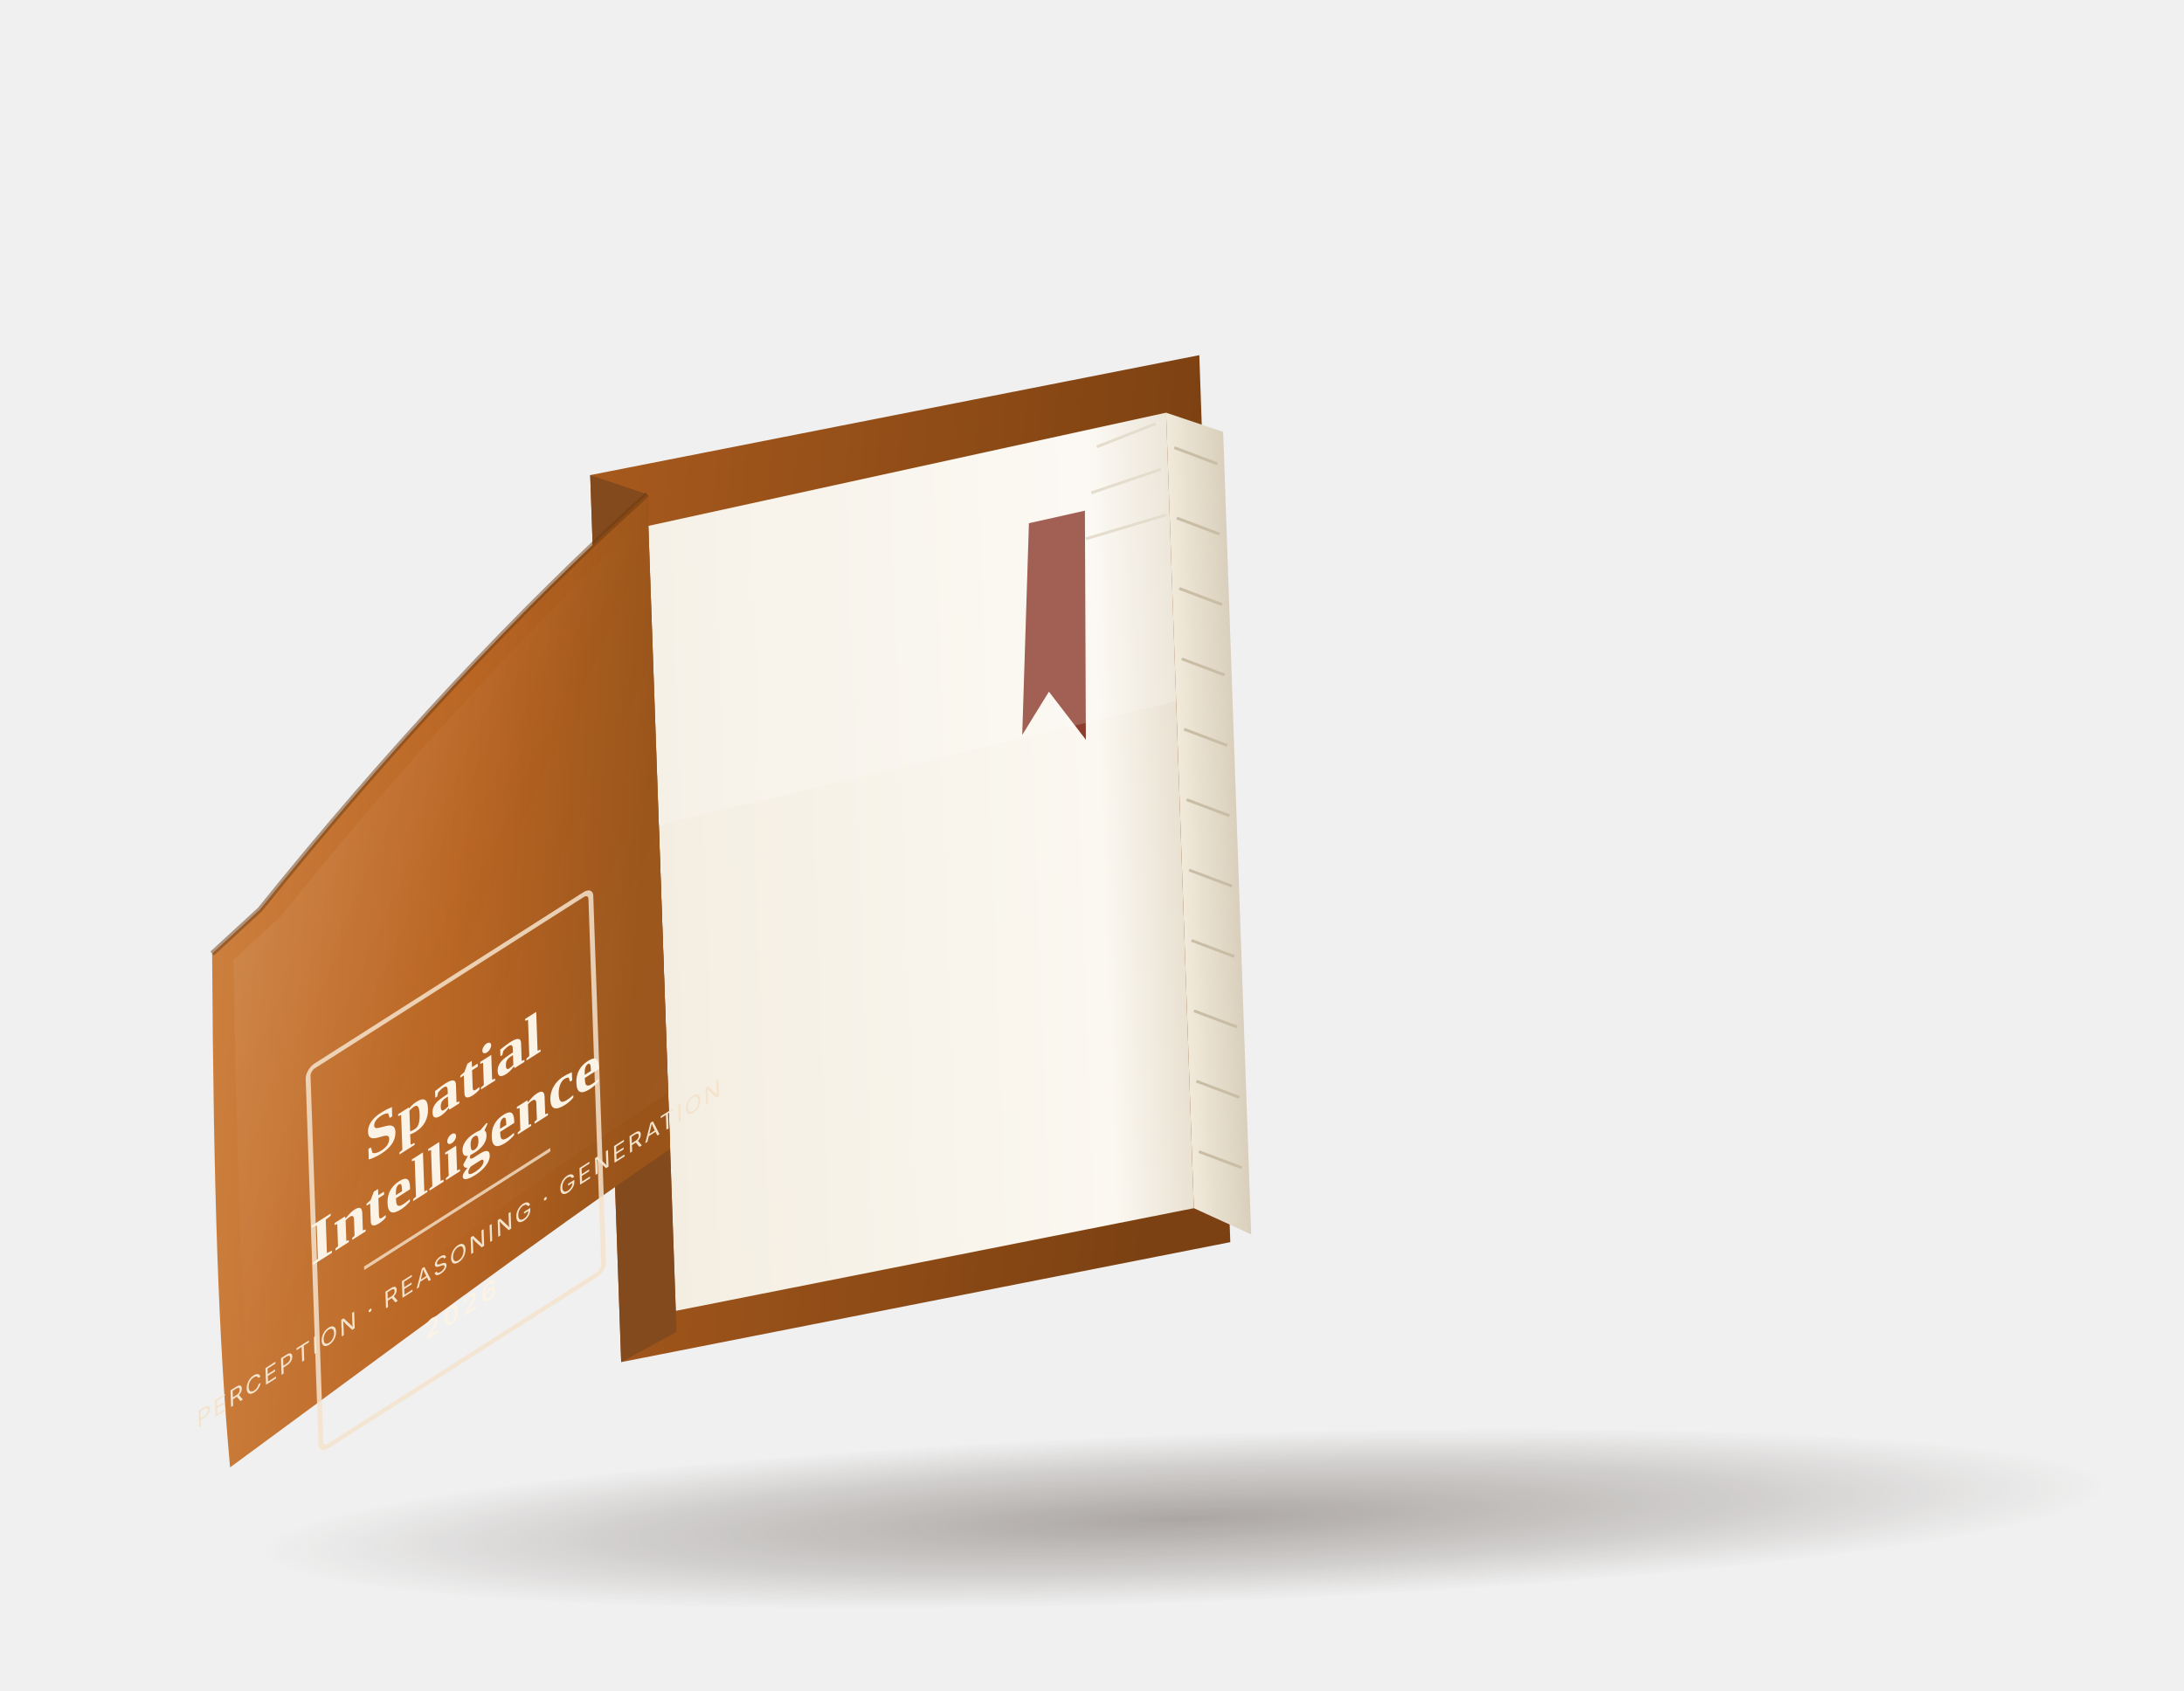
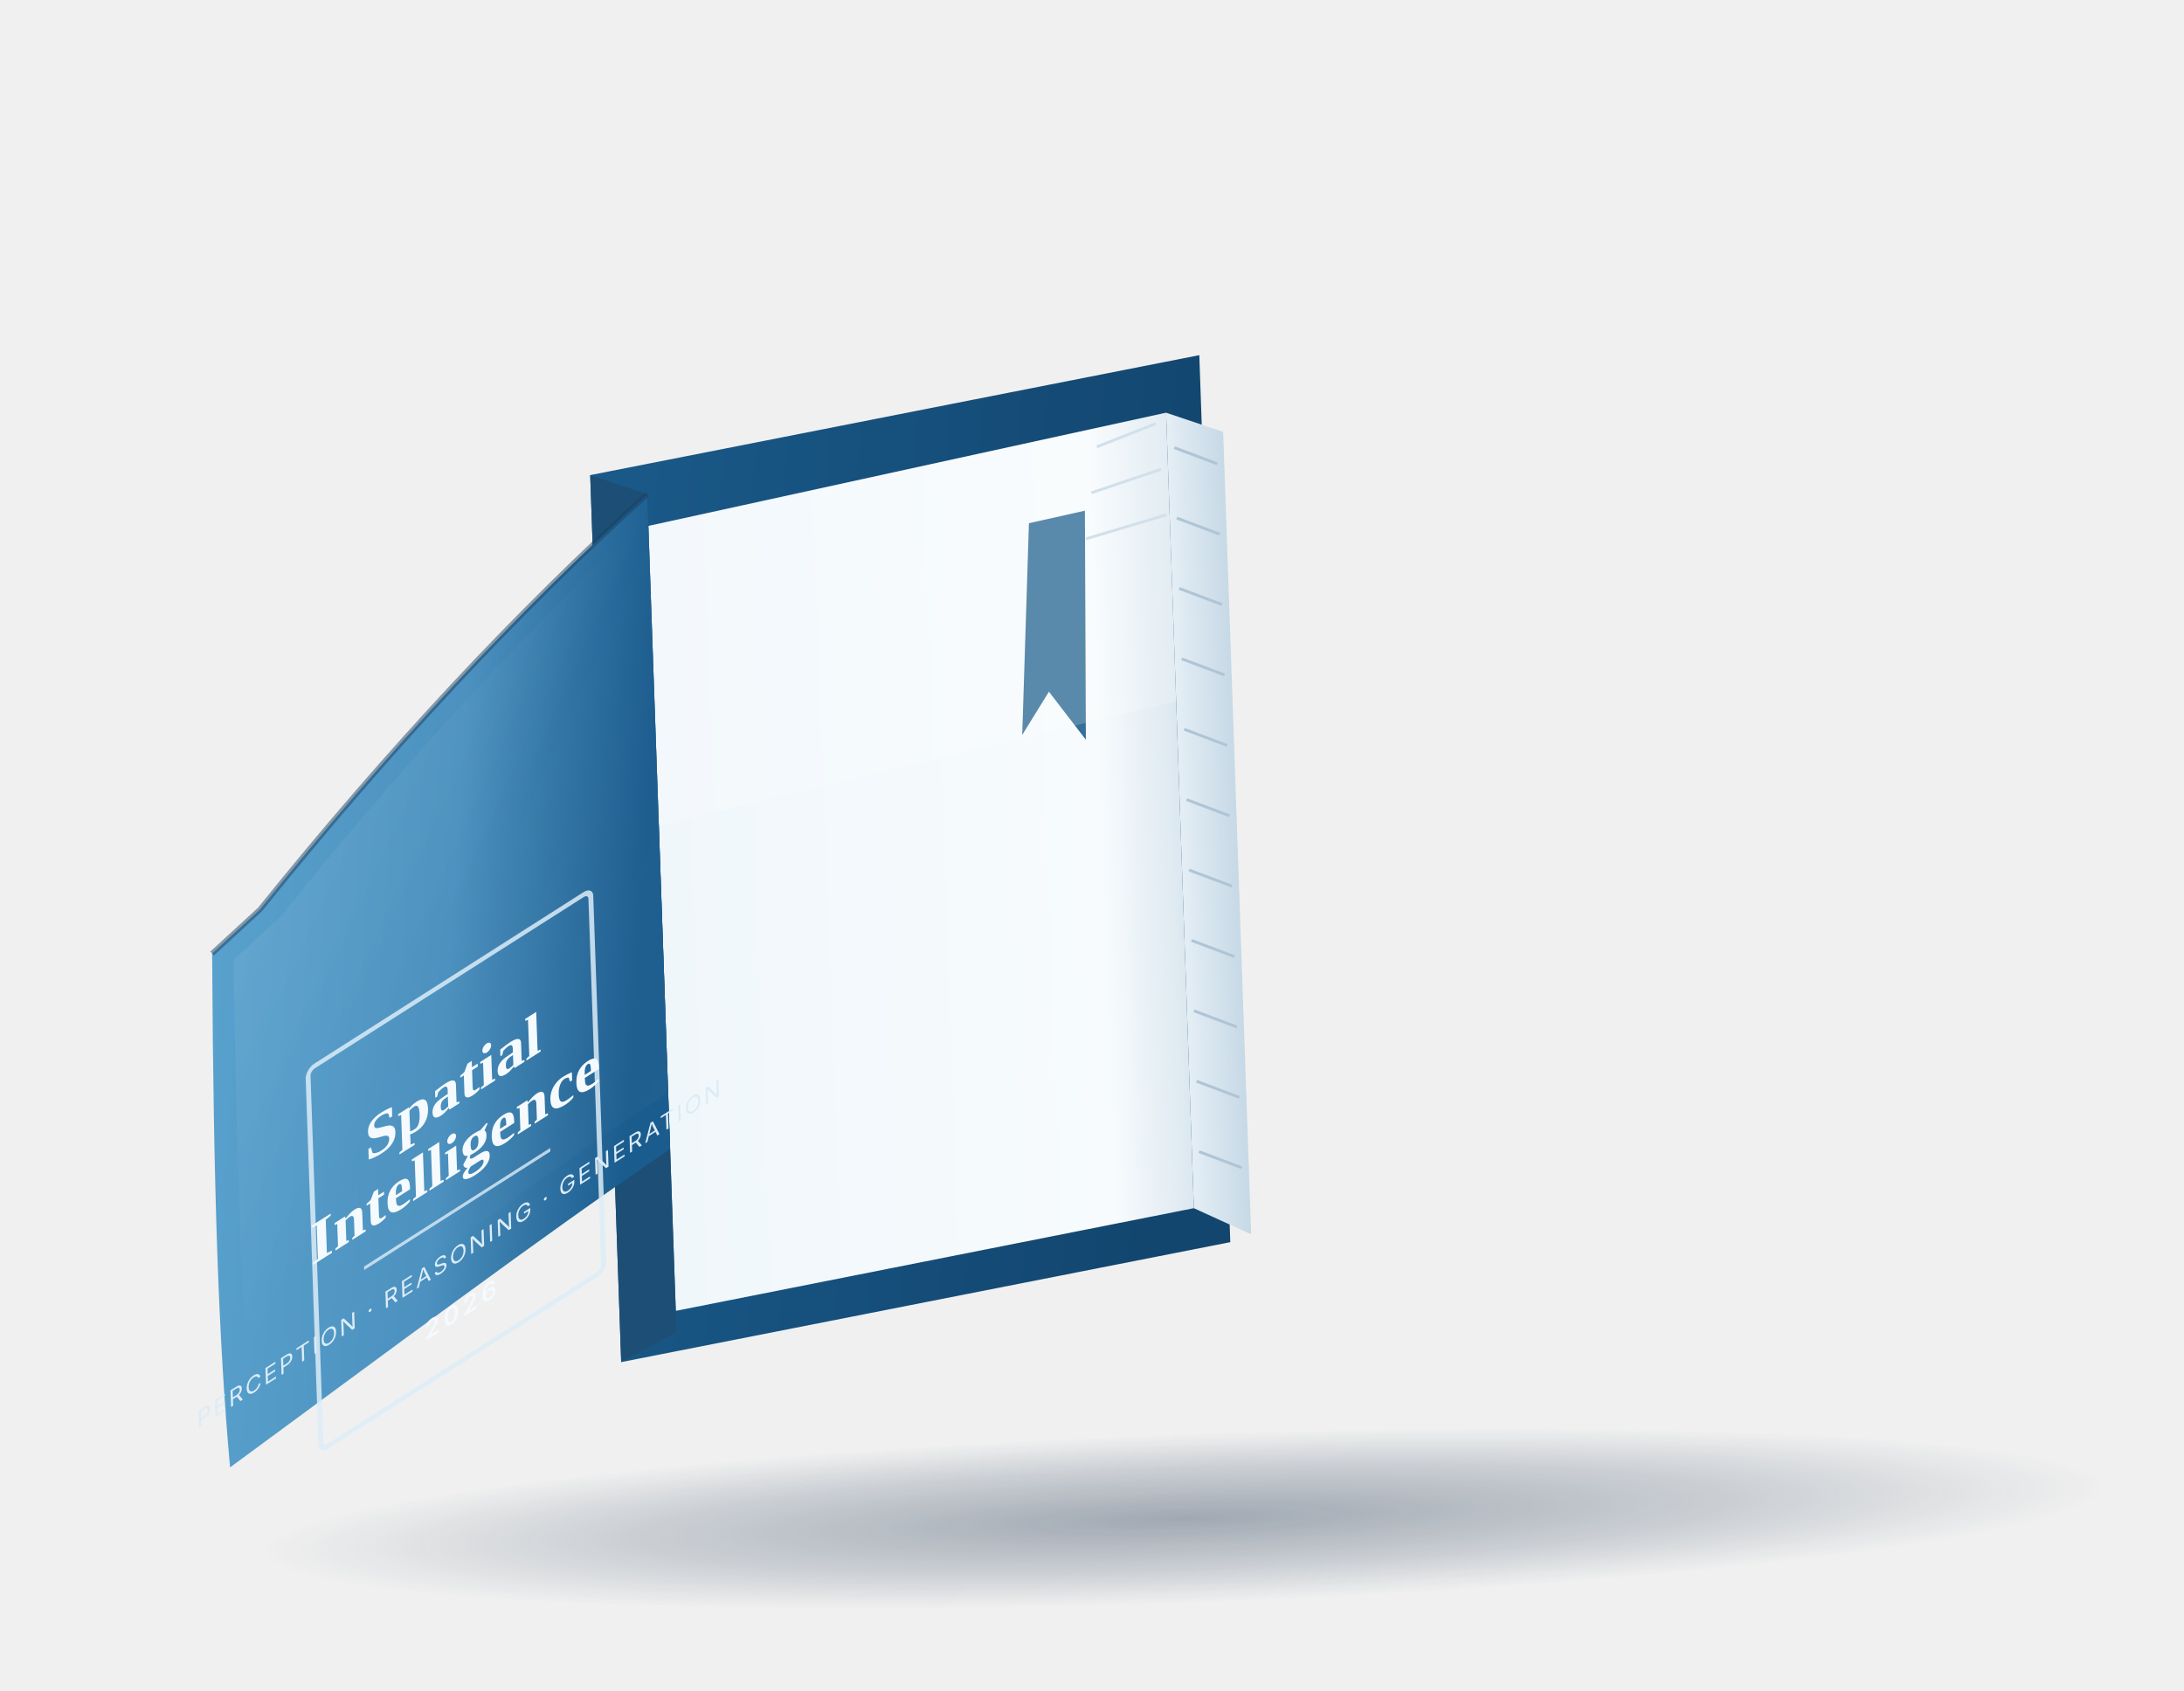
<svg xmlns="http://www.w3.org/2000/svg" viewBox="0 0 620 480" fill="none">
  <defs>
    <linearGradient id="coverGrad" x1="0" y1="0" x2="1" y2="0.15">
-       <stop offset="0" stop-color="#C97A38" />
-       <stop offset="0.45" stop-color="#B96420" />
-       <stop offset="1" stop-color="#8F4C16" />
+       <stop offset="0" stop-color="#6BAED6" />
+       <stop offset="0.45" stop-color="#1F6FAE" />
+       <stop offset="1" stop-color="#164B73" />
    </linearGradient>
    <linearGradient id="coverOpenGrad" x1="0" y1="0" x2="1" y2="0.2">
-       <stop offset="0" stop-color="#D08443" />
-       <stop offset="0.6" stop-color="#BA6624" />
-       <stop offset="1" stop-color="#9A5419" />
+       <stop offset="0" stop-color="#5BA4D0" />
+       <stop offset="0.6" stop-color="#4C91BF" />
+       <stop offset="1" stop-color="#1B5C8E" />
    </linearGradient>
    <linearGradient id="pagesGrad" x1="0" y1="0" x2="1" y2="0">
-       <stop offset="0" stop-color="#F4EEE2" />
-       <stop offset="0.85" stop-color="#FBF8F1" />
-       <stop offset="1" stop-color="#E9E1D2" />
+       <stop offset="0" stop-color="#F0F7FB" />
+       <stop offset="0.85" stop-color="#F7FBFD" />
+       <stop offset="1" stop-color="#DCE8F0" />
    </linearGradient>
    <linearGradient id="pagesEdgeGrad" x1="0" y1="0" x2="1" y2="0">
-       <stop offset="0" stop-color="#F1EADA" />
-       <stop offset="1" stop-color="#D9CFBC" />
+       <stop offset="0" stop-color="#E4EEF5" />
+       <stop offset="1" stop-color="#C7D9E6" />
    </linearGradient>
    <radialGradient id="shadowGrad" cx="0.5" cy="0.5" r="0.5">
-       <stop offset="0" stop-color="#2B1D14" stop-opacity="0.35" />
-       <stop offset="0.6" stop-color="#2B1D14" stop-opacity="0.16" />
-       <stop offset="1" stop-color="#2B1D14" stop-opacity="0" />
+       <stop offset="0" stop-color="#0B2340" stop-opacity="0.35" />
+       <stop offset="0.6" stop-color="#0B2340" stop-opacity="0.16" />
+       <stop offset="1" stop-color="#0B2340" stop-opacity="0" />
    </radialGradient>
    <linearGradient id="sheen" x1="0" y1="0" x2="1" y2="1">
      <stop offset="0" stop-color="#FFFFFF" stop-opacity="0.22" />
      <stop offset="0.5" stop-color="#FFFFFF" stop-opacity="0" />
      <stop offset="1" stop-color="#FFFFFF" stop-opacity="0.06" />
    </linearGradient>
    <linearGradient id="backCoverGrad" x1="0" y1="0" x2="1" y2="0.2">
-       <stop offset="0" stop-color="#A85A1D" />
-       <stop offset="1" stop-color="#7C4112" />
+       <stop offset="0" stop-color="#1A5A8A" />
+       <stop offset="1" stop-color="#12466F" />
    </linearGradient>
  </defs>
  <g transform="rotate(-2 310 260)">
    <ellipse cx="330" cy="432" rx="262" ry="24" fill="url(#shadowGrad)" />
    <polygon points="172,130 346,102 346,354 172,382" fill="url(#backCoverGrad)" />
    <polygon points="188,145 336,118 336,344 188,368" fill="url(#pagesGrad)" />
    <polygon points="336,118 352,124 352,352 336,344" fill="url(#pagesEdgeGrad)" />
-     <line x1="338" y1="128" x2="350" y2="133" stroke="#C9BDA6" stroke-width="0.8" />
-     <line x1="338" y1="148" x2="350" y2="153" stroke="#C9BDA6" stroke-width="0.8" />
-     <line x1="338" y1="168" x2="350" y2="173" stroke="#C9BDA6" stroke-width="0.8" />
-     <line x1="338" y1="188" x2="350" y2="193" stroke="#C9BDA6" stroke-width="0.8" />
-     <line x1="338" y1="208" x2="350" y2="213" stroke="#C9BDA6" stroke-width="0.8" />
-     <line x1="338" y1="228" x2="350" y2="233" stroke="#C9BDA6" stroke-width="0.8" />
-     <line x1="338" y1="248" x2="350" y2="253" stroke="#C9BDA6" stroke-width="0.8" />
-     <line x1="338" y1="268" x2="350" y2="273" stroke="#C9BDA6" stroke-width="0.8" />
-     <line x1="338" y1="288" x2="350" y2="293" stroke="#C9BDA6" stroke-width="0.8" />
-     <line x1="338" y1="308" x2="350" y2="313" stroke="#C9BDA6" stroke-width="0.8" />
-     <line x1="338" y1="328" x2="350" y2="333" stroke="#C9BDA6" stroke-width="0.8" />
-     <path d="M 316,127 L 333,121" stroke="#DED5C3" stroke-width="0.8" />
-     <path d="M 314,140 L 334,134" stroke="#DED5C3" stroke-width="0.8" />
-     <path d="M 312,153 L 335,147" stroke="#DED5C3" stroke-width="0.8" />
-     <path d="M 296,148 L 312,145 L 310,210 L 300,196 L 292,208 Z" fill="#8F2D1D" opacity="0.9" />
+     <line x1="338" y1="128" x2="350" y2="133" stroke="#AFC5D6" stroke-width="0.8" />
+     <line x1="338" y1="148" x2="350" y2="153" stroke="#AFC5D6" stroke-width="0.8" />
+     <line x1="338" y1="168" x2="350" y2="173" stroke="#AFC5D6" stroke-width="0.8" />
+     <line x1="338" y1="188" x2="350" y2="193" stroke="#AFC5D6" stroke-width="0.8" />
+     <line x1="338" y1="208" x2="350" y2="213" stroke="#AFC5D6" stroke-width="0.8" />
+     <line x1="338" y1="228" x2="350" y2="233" stroke="#AFC5D6" stroke-width="0.8" />
+     <line x1="338" y1="248" x2="350" y2="253" stroke="#AFC5D6" stroke-width="0.8" />
+     <line x1="338" y1="268" x2="350" y2="273" stroke="#AFC5D6" stroke-width="0.8" />
+     <line x1="338" y1="288" x2="350" y2="293" stroke="#AFC5D6" stroke-width="0.8" />
+     <line x1="338" y1="308" x2="350" y2="313" stroke="#AFC5D6" stroke-width="0.8" />
+     <line x1="338" y1="328" x2="350" y2="333" stroke="#AFC5D6" stroke-width="0.8" />
+     <path d="M 316,127 L 333,121" stroke="#C7D9E6" stroke-width="0.8" />
+     <path d="M 314,140 L 334,134" stroke="#C7D9E6" stroke-width="0.8" />
+     <path d="M 312,153 L 335,147" stroke="#C7D9E6" stroke-width="0.8" />
+     <path d="M 296,148 L 312,145 L 310,210 L 300,196 L 292,208 Z" fill="#256B9C" opacity="0.9" />
    <path d="M 296,148 L 312,145 L 310,210 L 300,196 L 292,208 Z" fill="#000000" opacity="0.08" />
-     <polygon points="172,130 188,136 188,374 172,382" fill="#7C4112" />
+     <polygon points="172,130 188,136 188,374 172,382" fill="#12466F" />
    <polygon points="172,130 188,136 188,374 172,382" fill="#FFFFFF" opacity="0.05" />
    <path d="M 188,136              C 150,168 112,206 74,250              L 60,262              C 58,330 58,372 60,408              C 104,378 150,346 188,322              Z" fill="url(#coverOpenGrad)" />
    <path d="M 188,142              C 152,174 116,210 80,252              L 66,264              C 65,320 65,356 66,388              C 106,360 148,330 188,306              Z" fill="url(#sheen)" opacity="0.6" />
-     <path d="M 188,136 C 150,168 112,206 74,250 L 60,262" stroke="#6E3A0E" stroke-width="1.5" opacity="0.5" />
+     <path d="M 188,136 C 150,168 112,206 74,250 L 60,262" stroke="#173F62" stroke-width="1.5" opacity="0.5" />
    <g transform="translate(188,136) skewY(-30.5) translate(-188,-136)">
-       <rect x="86" y="236" width="82" height="108" fill="none" stroke="#F4E3CC" stroke-width="1.4" opacity="0.85" rx="2" />
-       <text x="127" y="272" font-family="Georgia, 'Times New Roman', serif" font-size="17" font-weight="700" fill="#FBF3E6" text-anchor="middle">Spatial</text>
-       <text x="127" y="291" font-family="Georgia, 'Times New Roman', serif" font-size="17" font-weight="700" fill="#FBF3E6" text-anchor="middle">Intelligence</text>
-       <line x1="100" y1="301" x2="154" y2="301" stroke="#F4E3CC" stroke-width="1" opacity="0.8" />
-       <text x="127" y="316" font-family="-apple-system, system-ui, sans-serif" font-size="6.5" letter-spacing="0.6" fill="#F4E3CC" text-anchor="middle">PERCEPTION · REASONING · GENERATION</text>
-       <text x="127" y="332" font-family="-apple-system, system-ui, sans-serif" font-size="7" font-weight="600" letter-spacing="1" fill="#FBF3E6" text-anchor="middle">2026</text>
+       <rect x="86" y="236" width="82" height="108" fill="none" stroke="#DCECF7" stroke-width="1.4" opacity="0.85" rx="2" />
+       <text x="127" y="272" font-family="Georgia, 'Times New Roman', serif" font-size="17" font-weight="700" fill="#F4FAFD" text-anchor="middle">Spatial</text>
+       <text x="127" y="291" font-family="Georgia, 'Times New Roman', serif" font-size="17" font-weight="700" fill="#F4FAFD" text-anchor="middle">Intelligence</text>
+       <line x1="100" y1="301" x2="154" y2="301" stroke="#DCECF7" stroke-width="1" opacity="0.8" />
+       <text x="127" y="316" font-family="-apple-system, system-ui, sans-serif" font-size="6.5" letter-spacing="0.6" fill="#DCECF7" text-anchor="middle">PERCEPTION · REASONING · GENERATION</text>
+       <text x="127" y="332" font-family="-apple-system, system-ui, sans-serif" font-size="7" font-weight="600" letter-spacing="1" fill="#F4FAFD" text-anchor="middle">2026</text>
    </g>
    <path d="M 188,145 L 336,118 L 336,200 L 188,230 Z" fill="#FFFFFF" opacity="0.18" />
  </g>
</svg>
